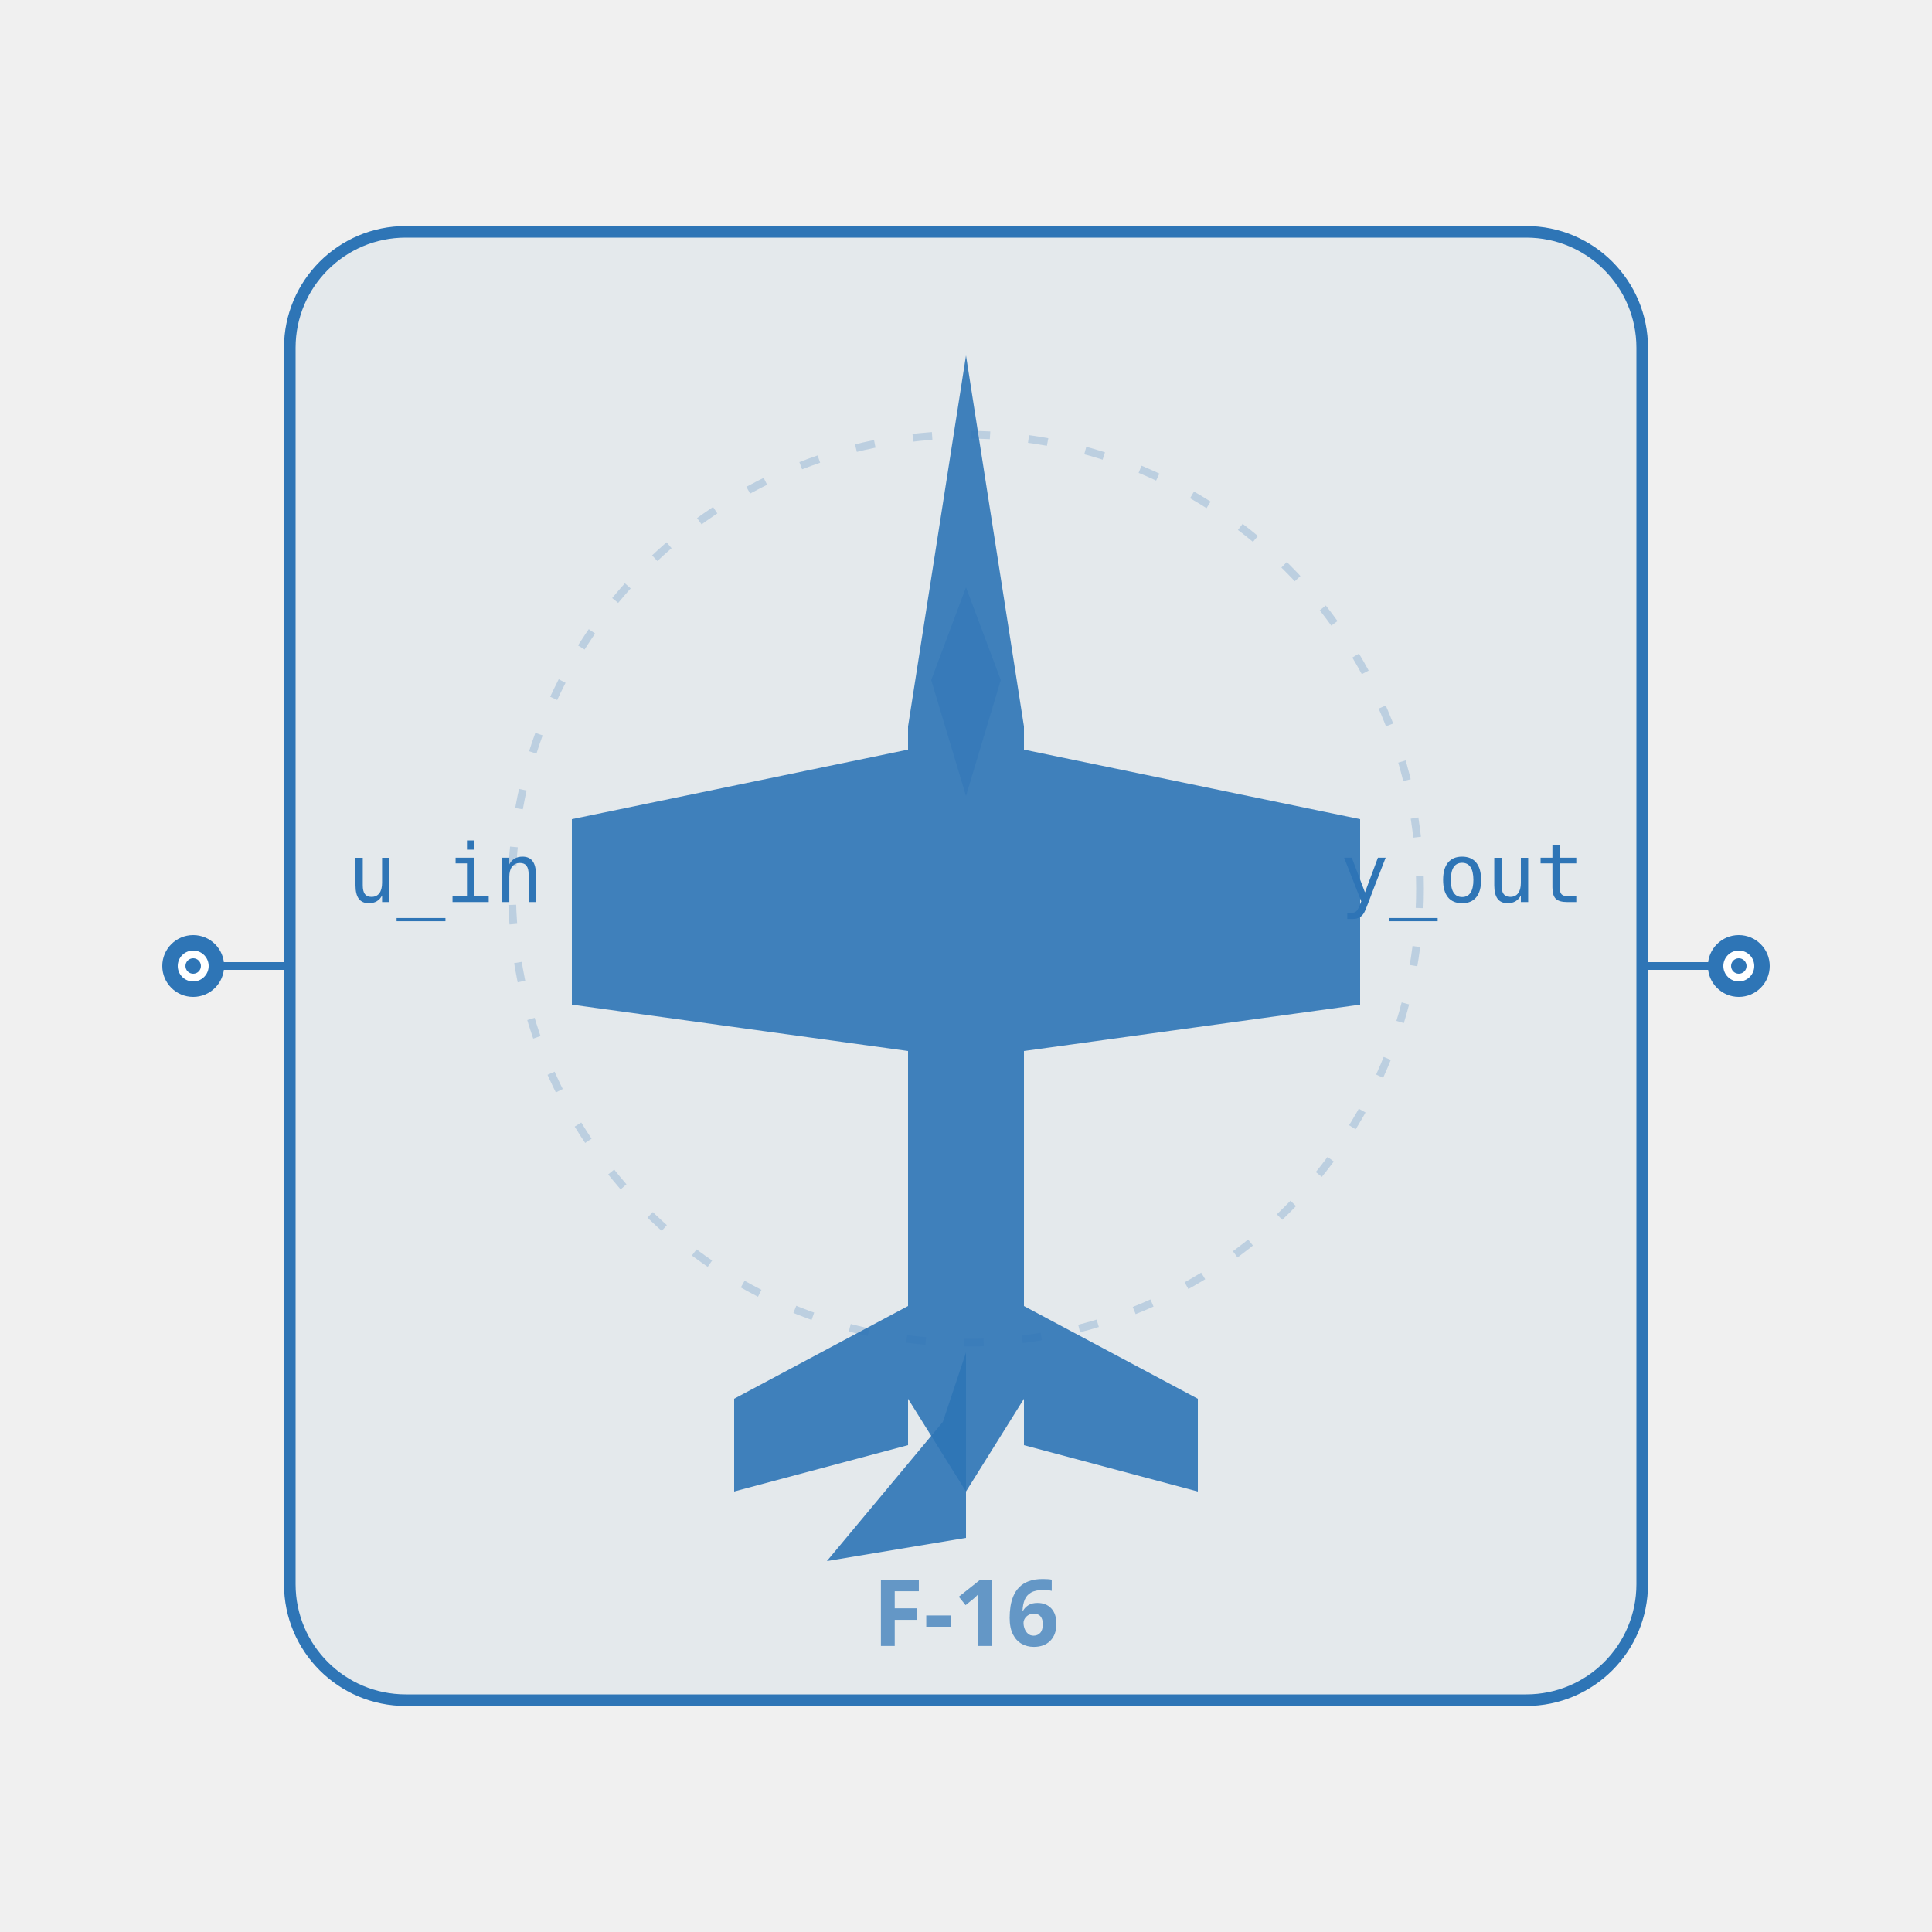
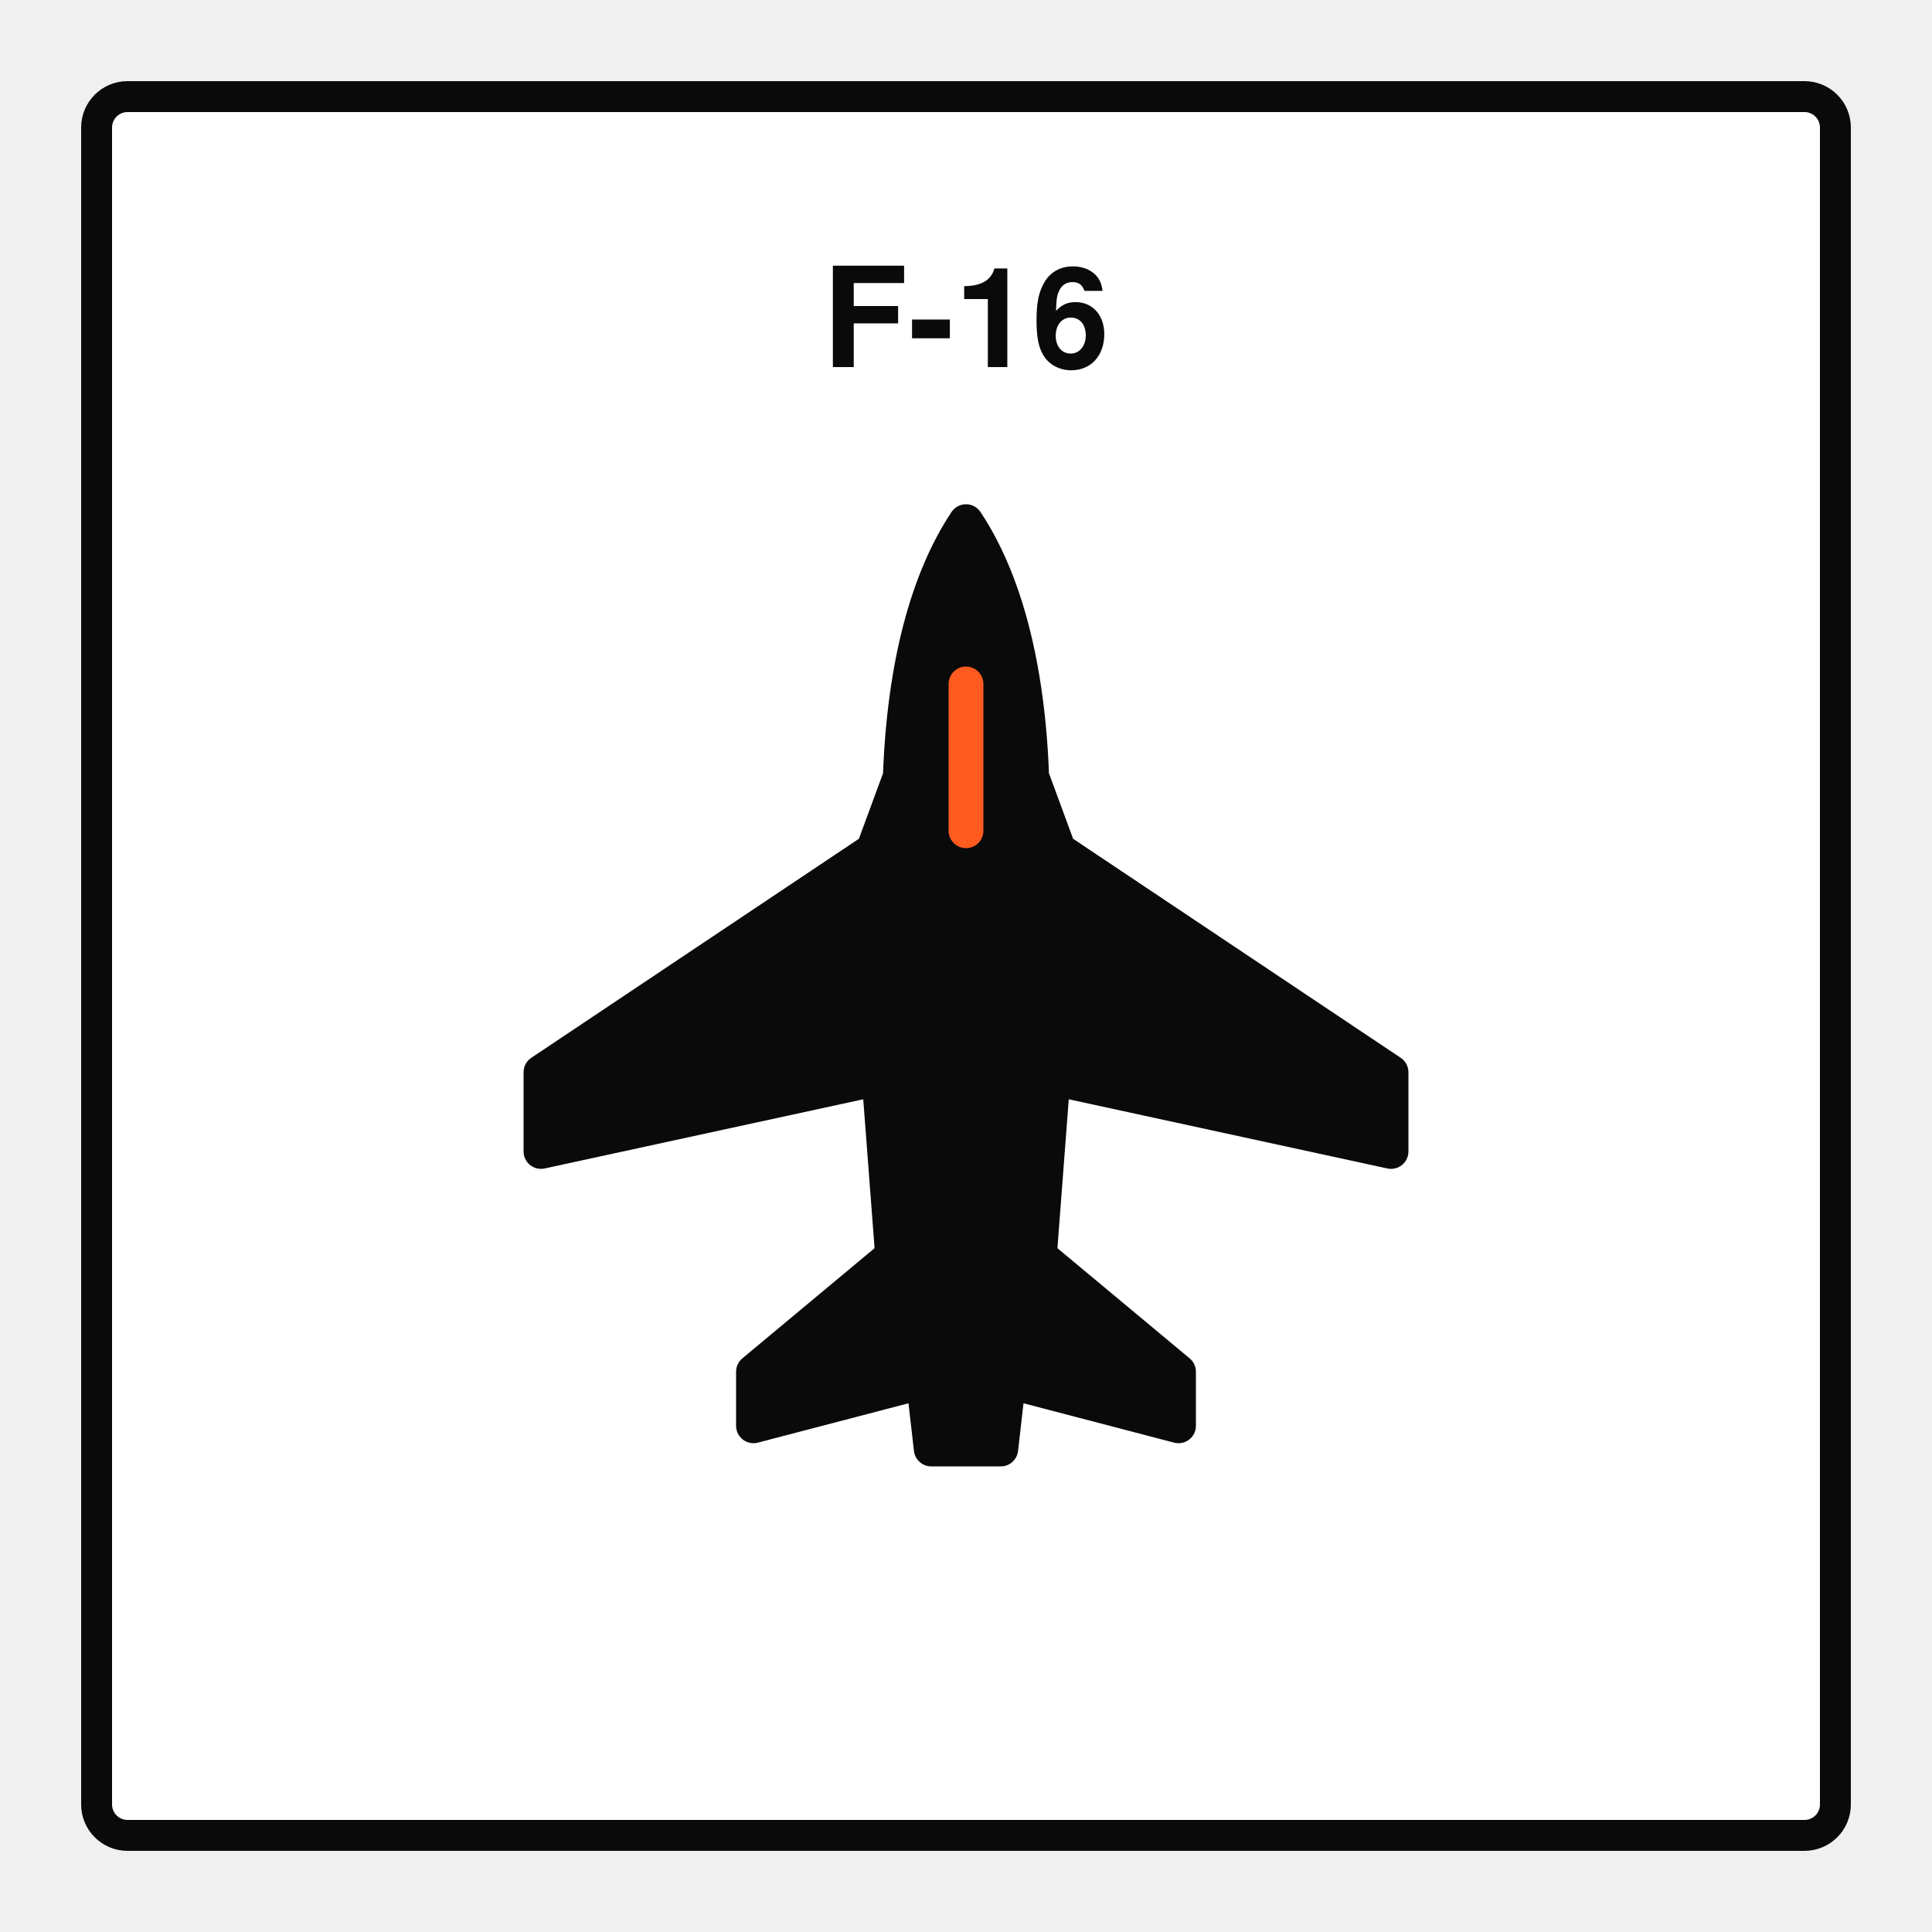
- <svg xmlns="http://www.w3.org/2000/svg" viewBox="0 0 1000 1000" width="1000" height="1000">
-   <rect x="150" y="120" width="700" height="760" rx="60" ry="60" fill="#2e75b6" fill-opacity="0.06" stroke="#2e75b6" stroke-width="6" />
-   <line x1="100" y1="500" x2="150" y2="500" stroke="#2e75b6" stroke-width="4" />
-   <circle cx="100" cy="500" r="16" fill="#2e75b6" />
-   <circle cx="100" cy="500" r="8" fill="white" />
-   <circle cx="100" cy="500" r="4" fill="#2e75b6" />
-   <text x="180" y="455" font-family="monospace" font-size="42" fill="#2e75b6" text-anchor="start" dominant-baseline="middle">u_in</text>
-   <line x1="850" y1="500" x2="900" y2="500" stroke="#2e75b6" stroke-width="4" />
-   <circle cx="900" cy="500" r="16" fill="#2e75b6" />
-   <circle cx="900" cy="500" r="8" fill="white" />
-   <circle cx="900" cy="500" r="4" fill="#2e75b6" />
-   <text x="820" y="455" font-family="monospace" font-size="42" fill="#2e75b6" text-anchor="end" dominant-baseline="middle">y_out</text>
-   <circle cx="500" cy="460" r="235" fill="none" stroke="#2e75b6" stroke-width="4" stroke-opacity="0.22" stroke-dasharray="10 20" />
-   <g transform="translate(500,460)">
-     <g>
-       <animateTransform attributeName="transform" type="rotate" values="-5;5;-5" dur="9s" repeatCount="indefinite" />
-       <g>
-         <g transform="scale(6) rotate(-90)" fill="#2e75b6" fill-opacity="0.9" stroke="none">
-           <path d="M 46,0 L 14,5 L -44,5 L -52,0 L -44,-5 L 14,-5 Z" />
-           <path d="M 12,5 L 6,34 L -10,34 L -14,5 Z" />
-           <path d="M 12,-5 L 6,-34 L -10,-34 L -14,-5 Z" />
-           <path d="M -36,5 L -44,20 L -52,20 L -48,5 Z" />
-           <path d="M -36,-5 L -44,-20 L -52,-20 L -48,-5 Z" />
-           <path d="M -40,0 L -56,0 L -58,-12 L -46,-2 Z" />
-           <path d="M 26,0 L 18,3 L 8,0 L 18,-3 Z" fill-opacity="0.45" />
-         </g>
-       </g>
-     </g>
+ <svg xmlns="http://www.w3.org/2000/svg" viewBox="0 0 1000 1000" width="1000" height="1000" role="img" aria-labelledby="title desc">
+   <rect x="50" y="50" width="900" height="900" rx="16" fill="#ffffff" stroke="#0a0a0a" stroke-width="16" />
+   <text x="500" y="190" text-anchor="middle" font-family="Helvetica, Arial, sans-serif" font-size="72" font-weight="600" fill="#0a0a0a">F-16</text>
+   <g fill="none" stroke="#0a0a0a" stroke-width="18" stroke-linecap="round" stroke-linejoin="round">
+     <path d="M 500 270 C 520 300 532 345 534 402 L 548 440 L 720 555 L 720 596 L 545 558 L 538 650 L 610 710 L 610 738 L 522 715 L 518 750 L 482 750 L 478 715 L 390 738 L 390 710 L 462 650 L 455 558 L 280 596 L 280 555 L 452 440 L 466 402 C 468 345 480 300 500 270 Z" fill="#0a0a0a" />
+     <path d="M 500 354 V 430" stroke="#ff5a1f" />
  </g>
-   <text x="500" y="835" font-family="sans-serif" font-weight="bold" font-size="48" fill="#2e75b6" text-anchor="middle" dominant-baseline="middle" opacity="0.7">F-16</text>
</svg>
